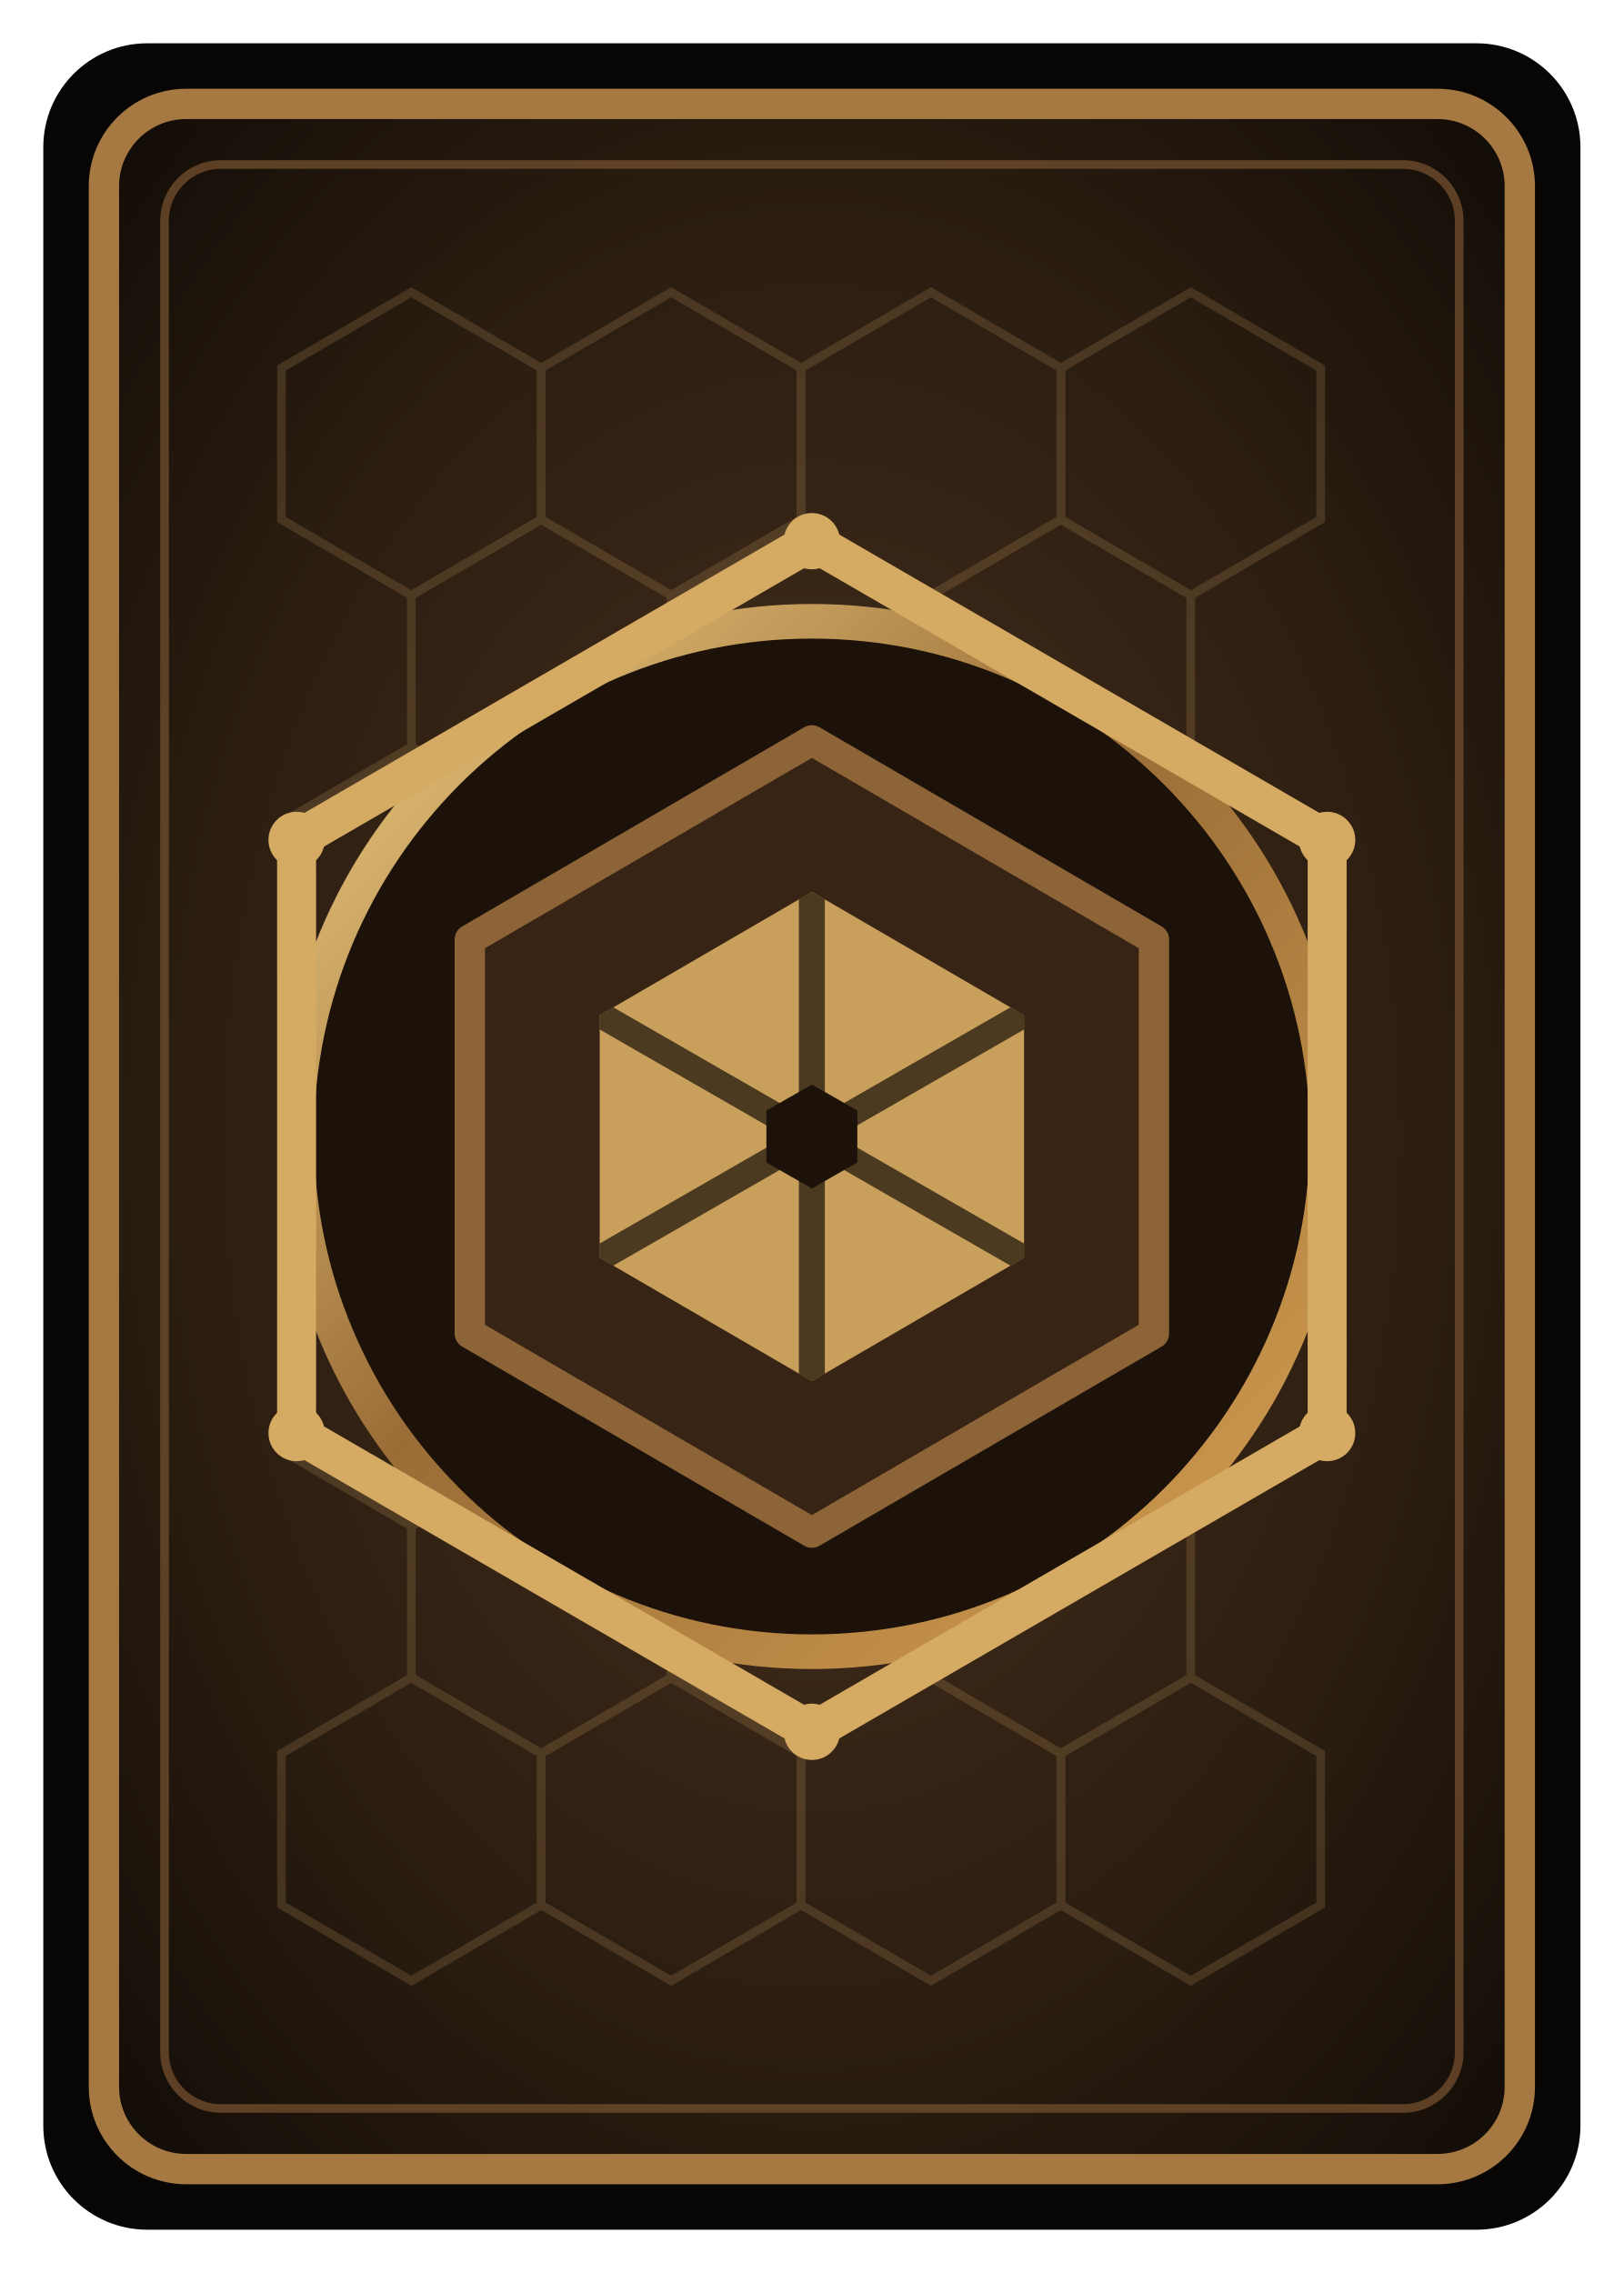
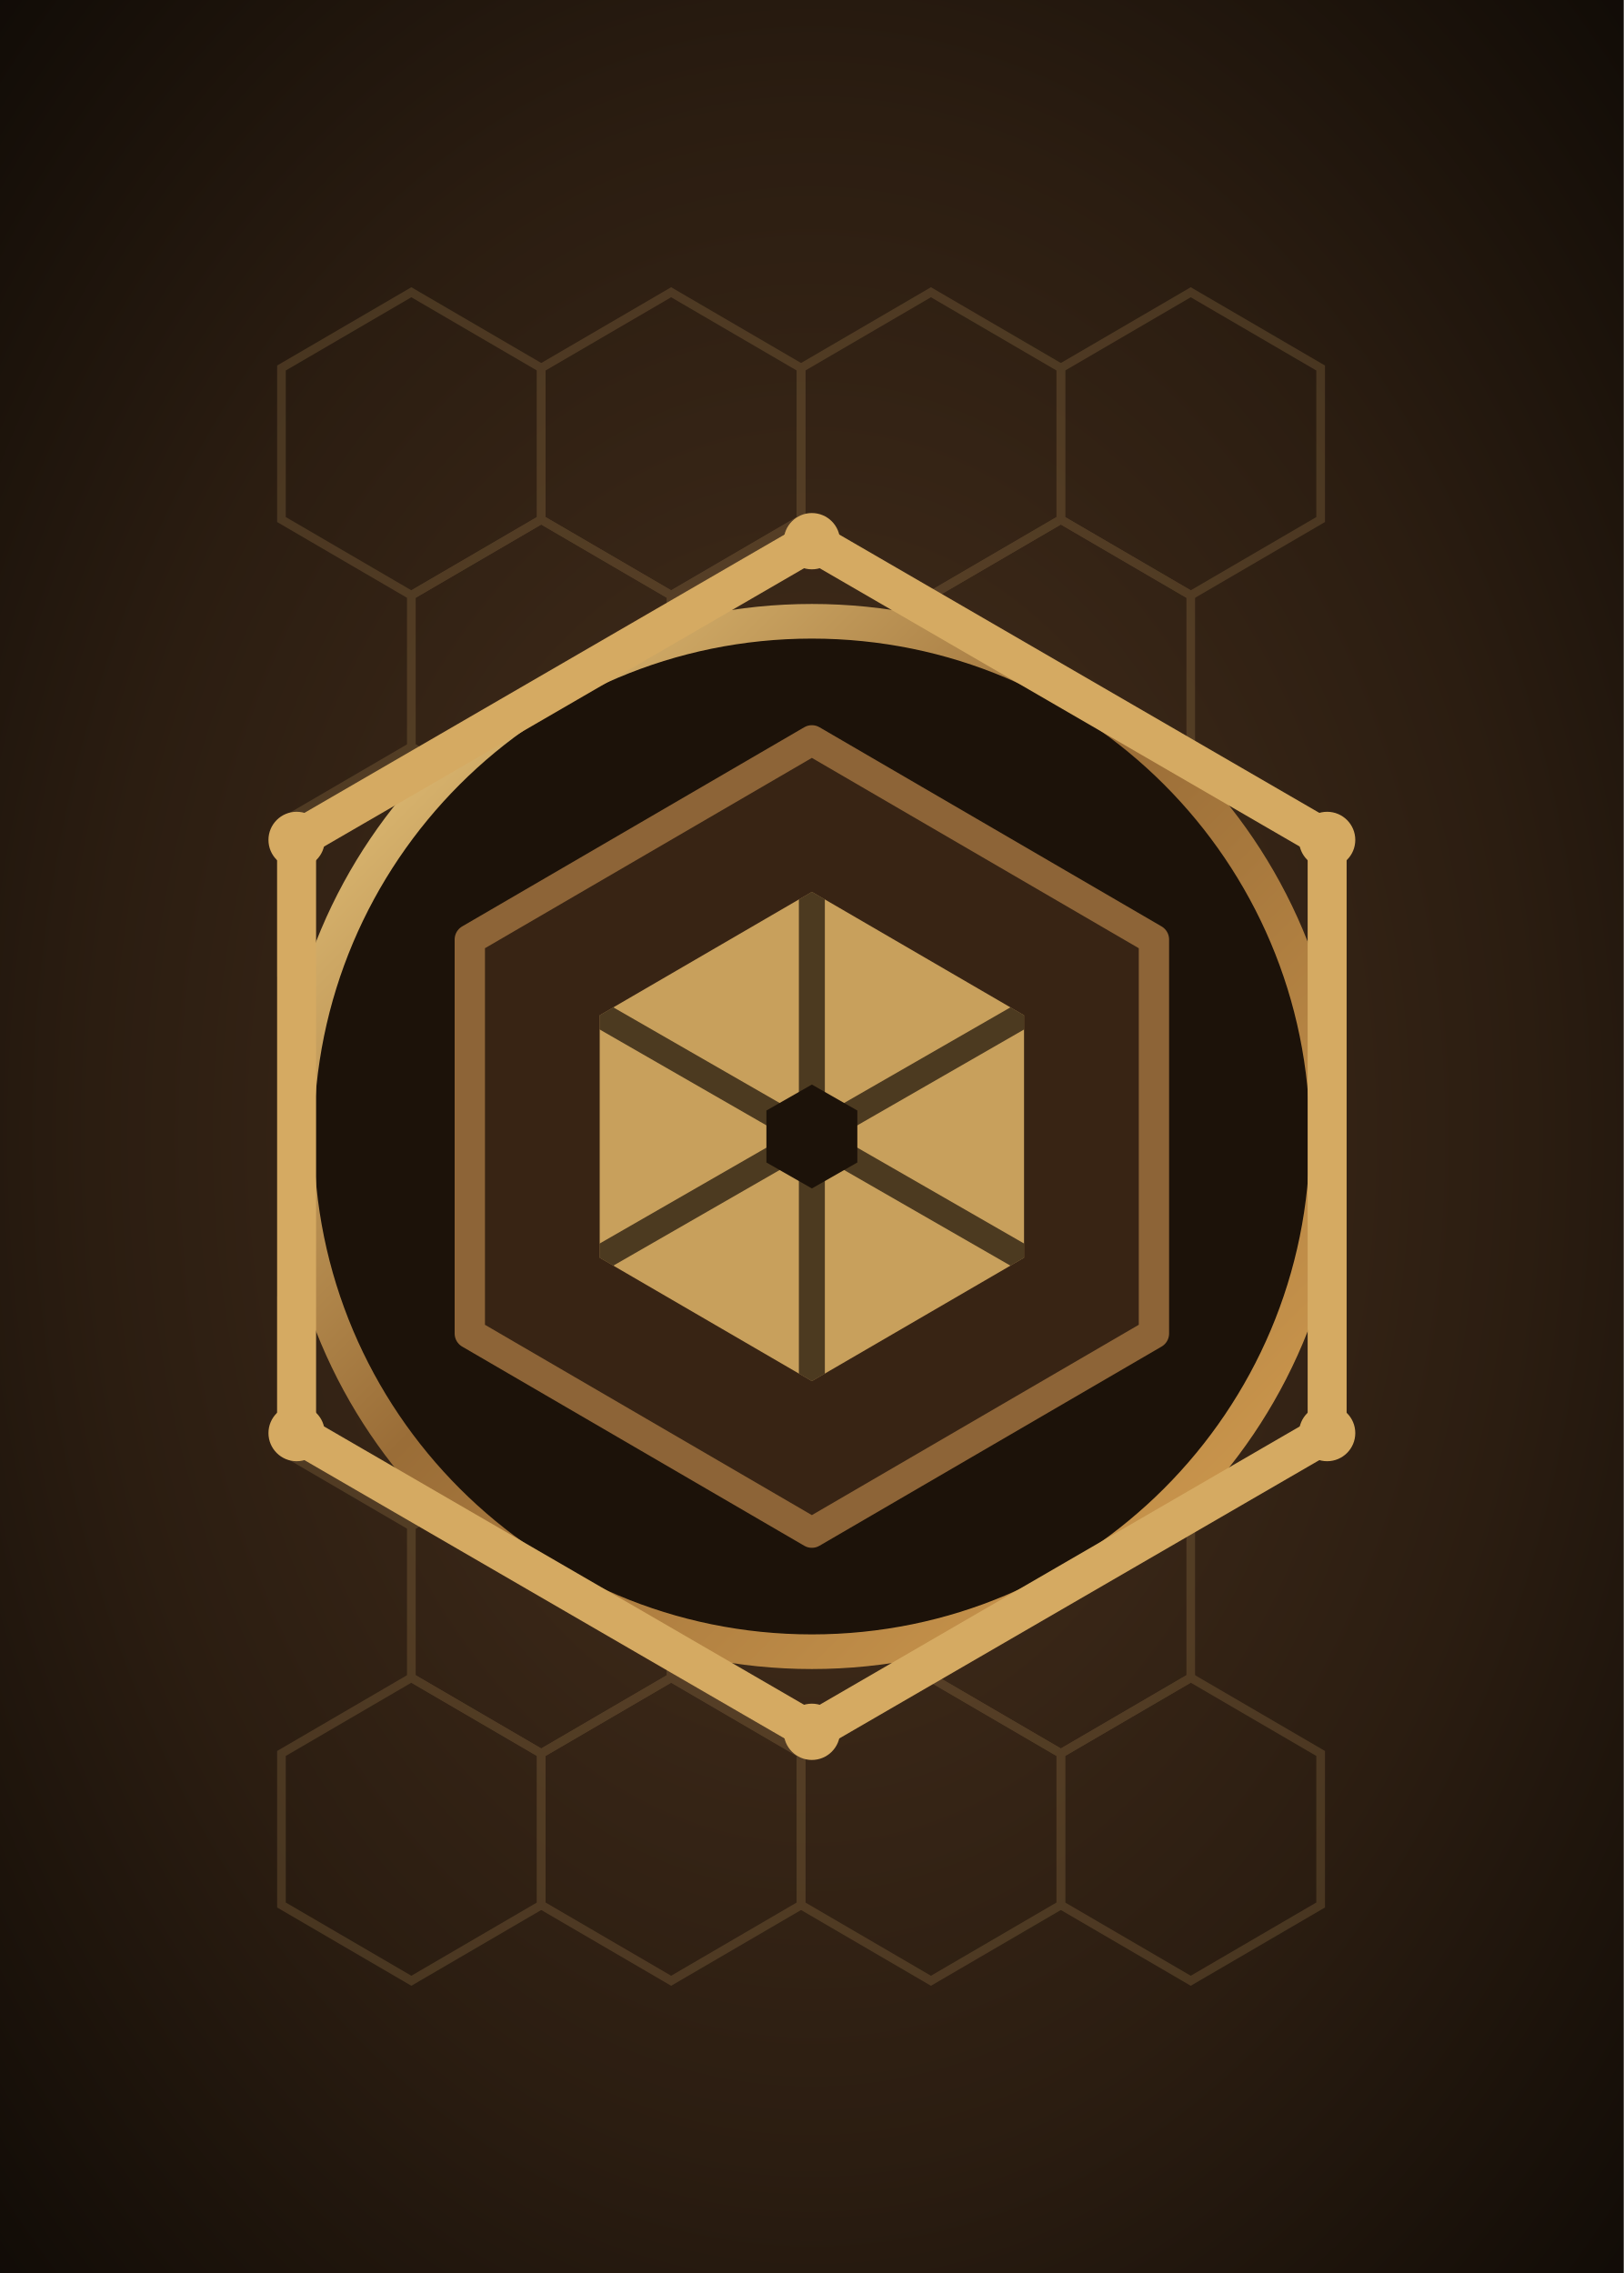
<svg xmlns="http://www.w3.org/2000/svg" width="750" height="1050" viewBox="0 0 750 1050" role="img" aria-labelledby="title desc">
  <defs>
    <radialGradient id="field" cx="50%" cy="50%" r="72%">
      <stop offset="0" stop-color="#4a321e" />
      <stop offset="0.62" stop-color="#2b1d11" />
      <stop offset="1" stop-color="#100b06" />
    </radialGradient>
    <linearGradient id="earth_gold" x1="0" y1="0" x2="1" y2="1">
      <stop offset="0" stop-color="#f0cf83" />
      <stop offset="0.45" stop-color="#9a6d37" />
      <stop offset="1" stop-color="#d6a052" />
    </linearGradient>
    <clipPath id="cube_clip">
      <path d="M375 412 L473 469 L473 581 L375 638 L277 581 L277 469 Z" />
    </clipPath>
  </defs>
-   <rect x="20" y="20" width="710" height="1010" rx="48" fill="#080604" />
-   <rect x="48" y="48" width="654" height="954" rx="38" fill="url(#field)" stroke="#a67842" stroke-width="14" />
-   <rect x="76" y="76" width="598" height="898" rx="26" fill="none" stroke="#6d4b2b" stroke-width="4" opacity="0.8" />
+   <rect width="750" height="1050" fill="url(#field)" />
  <g opacity="0.18" stroke="#d7ad6c" stroke-width="4" fill="none">
    <path d="M190 135 L250 170 L250 240 L190 275 L130 240 L130 170 Z" />
    <path d="M310 135 L370 170 L370 240 L310 275 L250 240 L250 170 Z" />
    <path d="M430 135 L490 170 L490 240 L430 275 L370 240 L370 170 Z" />
    <path d="M550 135 L610 170 L610 240 L550 275 L490 240 L490 170 Z" />
    <path d="M250 240 L310 275 L310 345 L250 380 L190 345 L190 275 Z" />
    <path d="M370 240 L430 275 L430 345 L370 380 L310 345 L310 275 Z" />
    <path d="M490 240 L550 275 L550 345 L490 380 L430 345 L430 275 Z" />
    <path d="M190 345 L250 380 L250 450 L190 485 L130 450 L130 380 Z" />
    <path d="M550 345 L610 380 L610 450 L550 485 L490 450 L490 380 Z" />
    <path d="M190 565 L250 600 L250 670 L190 705 L130 670 L130 600 Z" />
    <path d="M550 565 L610 600 L610 670 L550 705 L490 670 L490 600 Z" />
    <path d="M250 670 L310 705 L310 775 L250 810 L190 775 L190 705 Z" />
    <path d="M370 670 L430 705 L430 775 L370 810 L310 775 L310 705 Z" />
    <path d="M490 670 L550 705 L550 775 L490 810 L430 775 L430 705 Z" />
    <path d="M190 775 L250 810 L250 880 L190 915 L130 880 L130 810 Z" />
    <path d="M310 775 L370 810 L370 880 L310 915 L250 880 L250 810 Z" />
    <path d="M430 775 L490 810 L490 880 L430 915 L370 880 L370 810 Z" />
    <path d="M550 775 L610 810 L610 880 L550 915 L490 880 L490 810 Z" />
  </g>
  <circle cx="375" cy="525" r="238" fill="#1c1209" stroke="url(#earth_gold)" stroke-width="16" />
  <path d="M375 250 L613 388 L613 662 L375 800 L137 662 L137 388 Z" fill="none" stroke="#d5aa62" stroke-width="18" stroke-linejoin="round" />
  <path d="M375 342 L533 434 L533 616 L375 708 L217 616 L217 434 Z" fill="#382414" stroke="#8d6437" stroke-width="14" stroke-linejoin="round" />
  <path d="M375 412 L473 469 L473 581 L375 638 L277 581 L277 469 Z" fill="#d5aa62" opacity="0.92" />
  <path d="M375 390 V660 M255 456 L495 594 M495 456 L255 594" clip-path="url(#cube_clip)" stroke="#1c1209" stroke-width="12" opacity="0.72" />
  <path d="M375 501 L396 513 L396 537 L375 549 L354 537 L354 513 Z" fill="#1c1209" />
  <g fill="#d5aa62">
    <circle cx="375" cy="250" r="13" />
    <circle cx="613" cy="388" r="13" />
    <circle cx="613" cy="662" r="13" />
    <circle cx="375" cy="800" r="13" />
    <circle cx="137" cy="662" r="13" />
    <circle cx="137" cy="388" r="13" />
  </g>
</svg>
